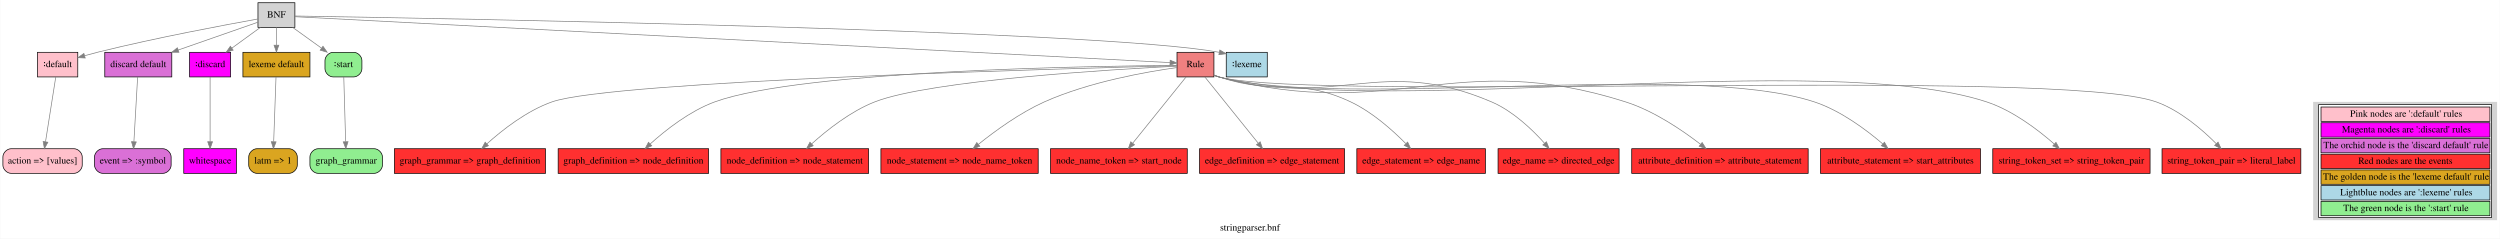
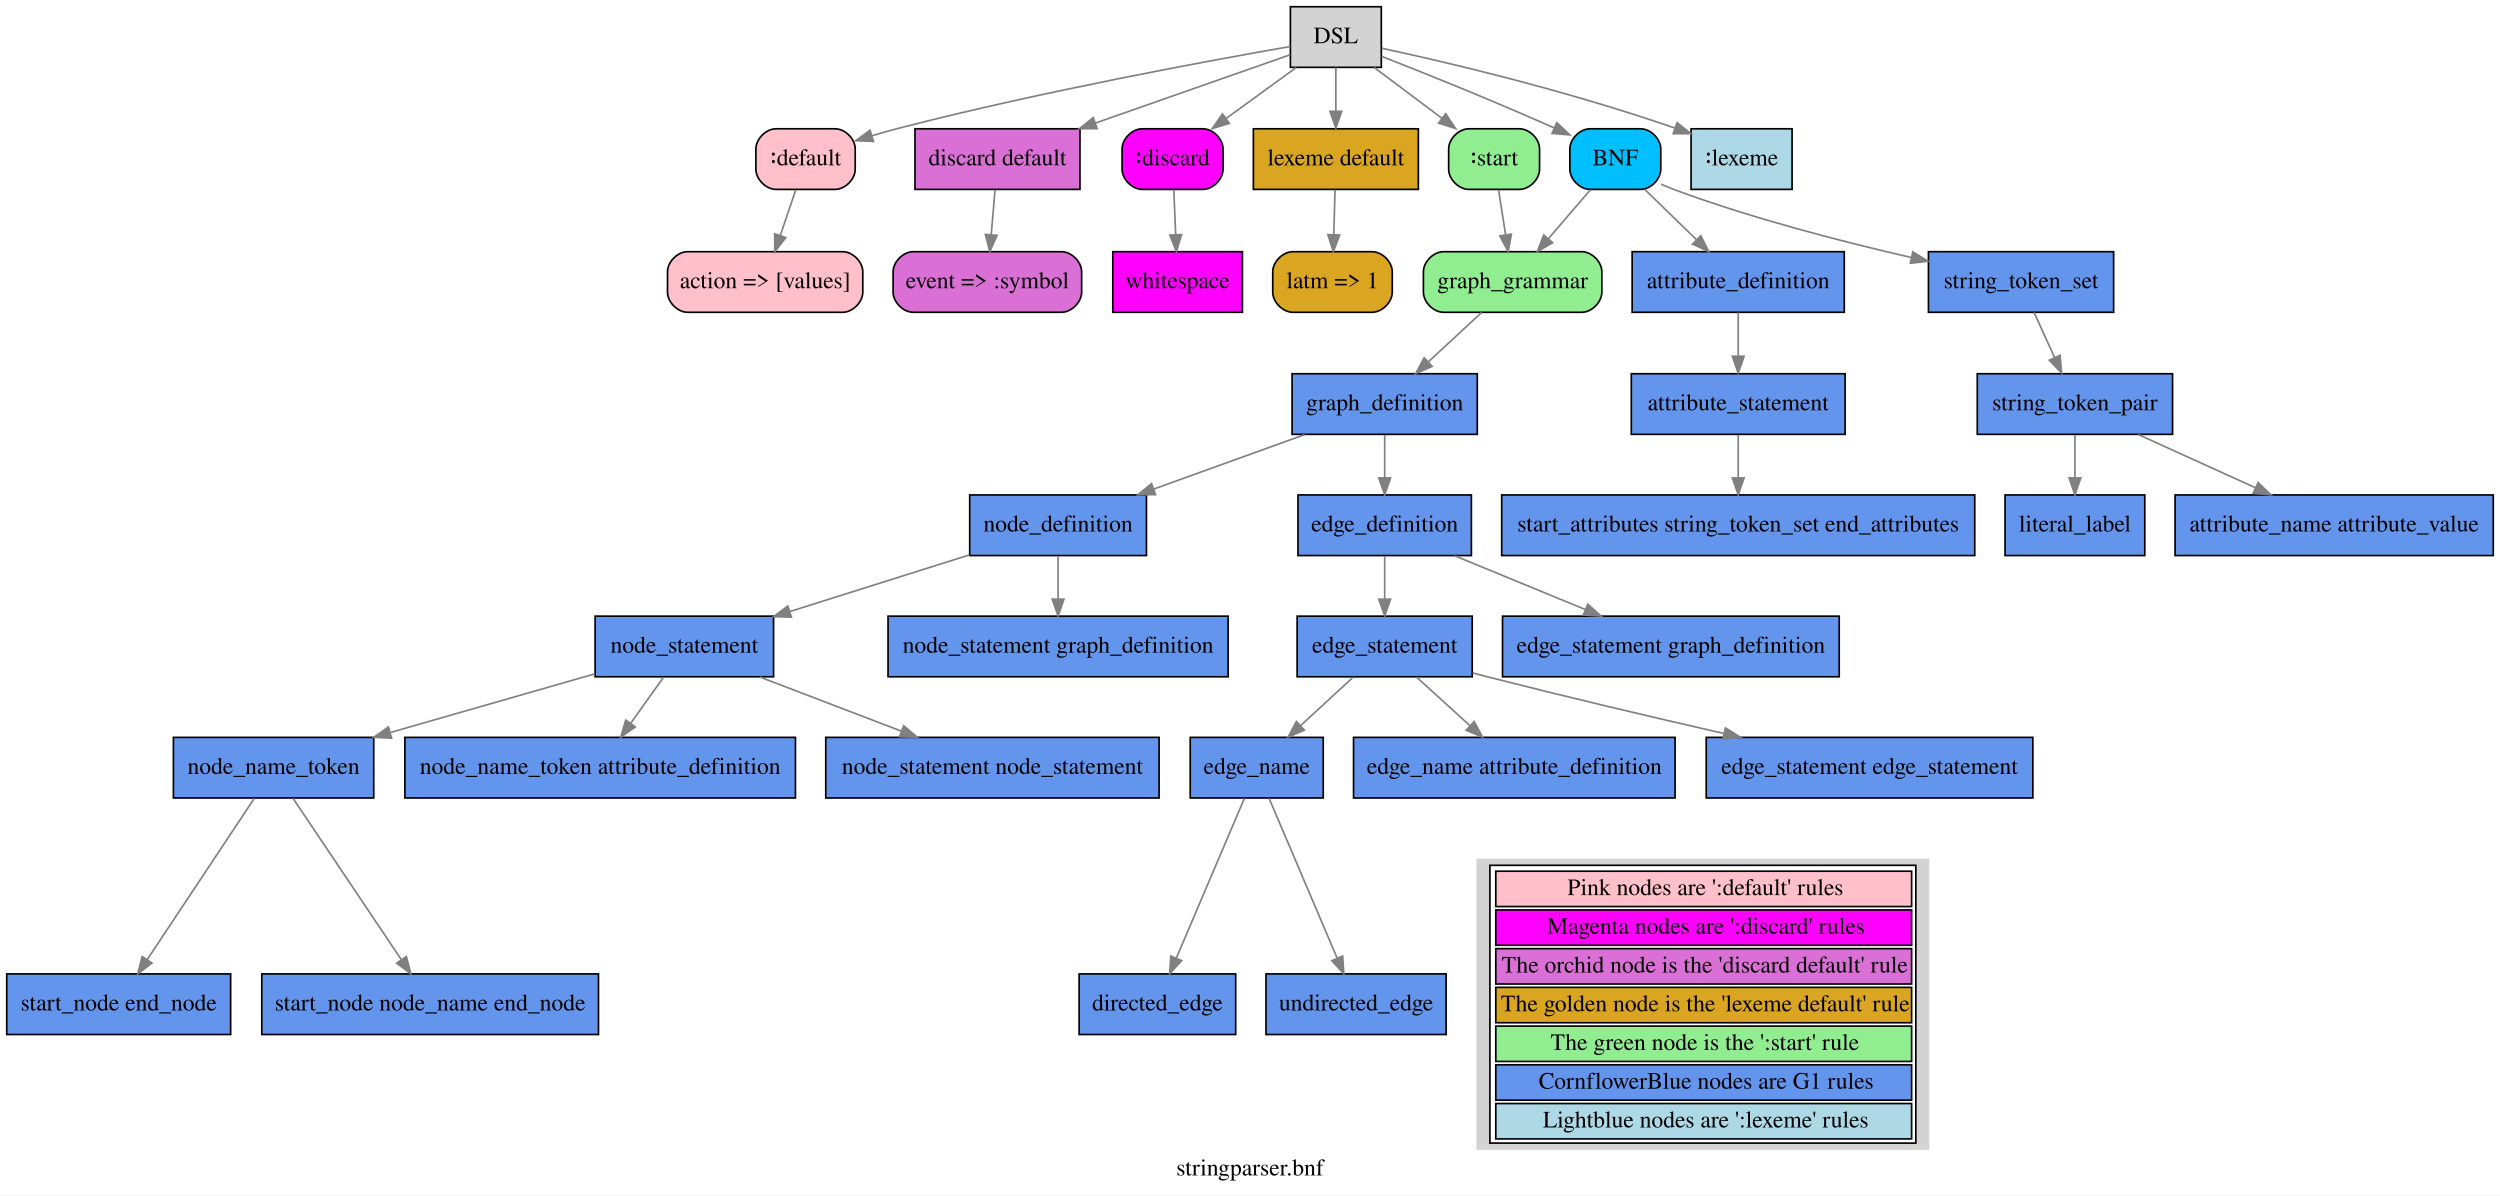
- <svg xmlns="http://www.w3.org/2000/svg" width="3656pt" height="349pt" viewBox="0.00 0.00 3655.50 349.00">
-   <g id="graph0" class="graph" transform="scale(1 1) rotate(0) translate(4 345)">
-     <polygon fill="white" stroke="none" points="-4,4 -4,-345 3651.5,-345 3651.5,4 -4,4" />
-     <text text-anchor="middle" x="1823.75" y="-7.8" font-family="Times,serif" font-size="14.00">stringparser.bnf</text>
+ <svg xmlns="http://www.w3.org/2000/svg" width="1485pt" height="710pt" viewBox="0.00 0.00 1485.00 710.00">
+   <g id="graph0" class="graph" transform="scale(1 1) rotate(0) translate(4 706)">
+     <polygon fill="white" stroke="none" points="-4,4 -4,-706 1481,-706 1481,4 -4,4" />
+     <text text-anchor="middle" x="738.5" y="-7.8" font-family="Times,serif" font-size="14.00">stringparser.bnf</text>
    <g id="node1" class="node">
-       <polygon fill="pink" stroke="black" points="109.5,-268.5 50.5,-268.5 50.5,-232.5 109.5,-232.5 109.5,-268.5" />
-       <text text-anchor="middle" x="80" y="-246.8" font-family="Times,serif" font-size="14.00">꞉default</text>
+       <path fill="pink" stroke="black" d="M457,-593.5C457,-593.5 492,-593.5 492,-593.5 498,-593.5 504,-599.5 504,-605.5 504,-605.5 504,-617.5 504,-617.5 504,-623.5 498,-629.5 492,-629.5 492,-629.5 457,-629.5 457,-629.5 451,-629.5 445,-623.5 445,-617.5 445,-617.5 445,-605.5 445,-605.5 445,-599.5 451,-593.5 457,-593.5" />
+       <text text-anchor="middle" x="474.5" y="-607.8" font-family="Times,serif" font-size="14.00">꞉default</text>
    </g>
    <g id="node3" class="node">
-       <path fill="pink" stroke="black" d="M12,-91.5C12,-91.5 104,-91.5 104,-91.5 110,-91.5 116,-97.5 116,-103.5 116,-103.5 116,-115.5 116,-115.5 116,-121.5 110,-127.5 104,-127.5 104,-127.5 12,-127.5 12,-127.5 6,-127.5 0,-121.5 0,-115.5 0,-115.5 0,-103.5 0,-103.5 0,-97.5 6,-91.5 12,-91.5" />
-       <text text-anchor="middle" x="58" y="-105.8" font-family="Times,serif" font-size="14.00">action =&gt; [values]</text>
+       <path fill="pink" stroke="black" d="M404.5,-520.5C404.5,-520.5 496.5,-520.5 496.5,-520.5 502.5,-520.5 508.5,-526.5 508.5,-532.5 508.5,-532.5 508.5,-544.5 508.5,-544.5 508.5,-550.5 502.5,-556.5 496.5,-556.5 496.5,-556.5 404.5,-556.5 404.5,-556.5 398.5,-556.5 392.5,-550.5 392.5,-544.5 392.5,-544.5 392.5,-532.5 392.5,-532.5 392.5,-526.5 398.5,-520.5 404.5,-520.5" />
+       <text text-anchor="middle" x="450.5" y="-534.8" font-family="Times,serif" font-size="14.00">action =&gt; [values]</text>
    </g>
    <g id="edge2" class="edge">
-       <path fill="none" stroke="grey" d="M77.302,-232.456C73.558,-208.8 66.746,-165.76 62.298,-137.653" />
-       <polygon fill="grey" stroke="grey" points="65.74,-137.013 60.72,-127.684 58.826,-138.108 65.74,-137.013" />
+       <path fill="none" stroke="grey" d="M468.69,-593.313C465.949,-585.202 462.613,-575.336 459.551,-566.277" />
+       <polygon fill="grey" stroke="grey" points="462.774,-564.881 456.256,-556.529 456.143,-567.123 462.774,-564.881" />
    </g>
    <g id="node2" class="node">
-       <polygon fill="lightgrey" stroke="black" points="427,-341 373,-341 373,-305 427,-305 427,-341" />
-       <text text-anchor="middle" x="400" y="-319.3" font-family="Times,serif" font-size="14.00">BNF</text>
+       <polygon fill="lightgrey" stroke="black" points="816.5,-702 762.5,-702 762.5,-666 816.5,-666 816.5,-702" />
+       <text text-anchor="middle" x="789.5" y="-680.3" font-family="Times,serif" font-size="14.00">DSL</text>
    </g>
    <g id="edge1" class="edge">
-       <path fill="none" stroke="grey" d="M372.886,-317.237C325.42,-308.729 224.297,-289.847 140,-269 133.348,-267.355 126.326,-265.456 119.522,-263.529" />
-       <polygon fill="grey" stroke="grey" points="120.356,-260.127 109.777,-260.713 118.412,-266.852 120.356,-260.127" />
+       <path fill="none" stroke="grey" d="M762.449,-678.395C715.103,-670.128 614.276,-651.603 530.5,-630 525.137,-628.617 519.526,-627.032 514.014,-625.393" />
+       <polygon fill="grey" stroke="grey" points="514.86,-621.992 504.274,-622.417 512.815,-628.687 514.86,-621.992" />
    </g>
    <g id="node4" class="node">
-       <polygon fill="orchid" stroke="black" points="247,-268.5 149,-268.5 149,-232.5 247,-232.5 247,-268.5" />
-       <text text-anchor="middle" x="198" y="-246.8" font-family="Times,serif" font-size="14.00">discard default</text>
+       <polygon fill="orchid" stroke="black" points="637.5,-629.5 539.5,-629.5 539.5,-593.5 637.5,-593.5 637.5,-629.5" />
+       <text text-anchor="middle" x="588.5" y="-607.8" font-family="Times,serif" font-size="14.00">discard default</text>
    </g>
    <g id="edge3" class="edge">
-       <path fill="none" stroke="grey" d="M372.757,-312.492C343.074,-302.132 294.701,-285.249 256.365,-271.87" />
-       <polygon fill="grey" stroke="grey" points="257.447,-268.541 246.852,-268.55 255.14,-275.15 257.447,-268.541" />
+       <path fill="none" stroke="grey" d="M762.392,-673.492C732.855,-663.132 684.722,-646.249 646.576,-632.87" />
+       <polygon fill="grey" stroke="grey" points="647.705,-629.557 637.11,-629.55 645.388,-636.163 647.705,-629.557" />
    </g>
    <g id="node6" class="node">
-       <polygon fill="magenta" stroke="black" points="333,-268.5 273,-268.5 273,-232.5 333,-232.5 333,-268.5" />
-       <text text-anchor="middle" x="303" y="-246.8" font-family="Times,serif" font-size="14.00">꞉discard</text>
+       <path fill="magenta" stroke="black" d="M674.5,-593.5C674.5,-593.5 710.5,-593.5 710.5,-593.5 716.5,-593.5 722.5,-599.5 722.5,-605.5 722.5,-605.5 722.5,-617.5 722.5,-617.5 722.5,-623.5 716.5,-629.5 710.5,-629.5 710.5,-629.5 674.5,-629.5 674.5,-629.5 668.5,-629.5 662.5,-623.5 662.5,-617.5 662.5,-617.5 662.5,-605.5 662.5,-605.5 662.5,-599.5 668.5,-593.5 674.5,-593.5" />
+       <text text-anchor="middle" x="692.5" y="-607.8" font-family="Times,serif" font-size="14.00">꞉discard</text>
    </g>
    <g id="edge5" class="edge">
-       <path fill="none" stroke="grey" d="M376.519,-304.934C363.982,-295.822 348.374,-284.478 334.768,-274.589" />
-       <polygon fill="grey" stroke="grey" points="336.748,-271.701 326.601,-268.653 332.632,-277.364 336.748,-271.701" />
+       <path fill="none" stroke="grey" d="M766.019,-665.934C753.482,-656.822 737.874,-645.478 724.268,-635.589" />
+       <polygon fill="grey" stroke="grey" points="726.248,-632.701 716.101,-629.653 722.132,-638.364 726.248,-632.701" />
    </g>
    <g id="node8" class="node">
-       <polygon fill="goldenrod" stroke="black" points="449,-268.5 351,-268.5 351,-232.5 449,-232.5 449,-268.5" />
-       <text text-anchor="middle" x="400" y="-246.8" font-family="Times,serif" font-size="14.00">lexeme default</text>
+       <polygon fill="goldenrod" stroke="black" points="838.5,-629.5 740.5,-629.5 740.5,-593.5 838.5,-593.5 838.5,-629.5" />
+       <text text-anchor="middle" x="789.5" y="-607.8" font-family="Times,serif" font-size="14.00">lexeme default</text>
    </g>
    <g id="edge7" class="edge">
-       <path fill="none" stroke="grey" d="M400,-304.934C400,-297.17 400,-287.784 400,-279.06" />
-       <polygon fill="grey" stroke="grey" points="403.5,-278.899 400,-268.899 396.5,-278.899 403.5,-278.899" />
+       <path fill="none" stroke="grey" d="M789.5,-665.934C789.5,-658.17 789.5,-648.784 789.5,-640.06" />
+       <polygon fill="grey" stroke="grey" points="793,-639.899 789.5,-629.899 786,-639.899 793,-639.899" />
    </g>
    <g id="node10" class="node">
-       <path fill="lightgreen" stroke="black" d="M483,-232.5C483,-232.5 513,-232.5 513,-232.5 519,-232.5 525,-238.5 525,-244.5 525,-244.5 525,-256.5 525,-256.5 525,-262.5 519,-268.5 513,-268.5 513,-268.5 483,-268.5 483,-268.5 477,-268.5 471,-262.5 471,-256.5 471,-256.5 471,-244.5 471,-244.5 471,-238.5 477,-232.5 483,-232.5" />
-       <text text-anchor="middle" x="498" y="-246.8" font-family="Times,serif" font-size="14.00">꞉start</text>
+       <path fill="lightgreen" stroke="black" d="M868.5,-593.5C868.5,-593.5 898.5,-593.5 898.5,-593.5 904.5,-593.5 910.5,-599.5 910.5,-605.5 910.5,-605.5 910.5,-617.5 910.5,-617.5 910.5,-623.5 904.5,-629.5 898.5,-629.5 898.5,-629.5 868.5,-629.5 868.5,-629.5 862.5,-629.5 856.5,-623.5 856.5,-617.5 856.5,-617.5 856.5,-605.5 856.5,-605.5 856.5,-599.5 862.5,-593.5 868.5,-593.5" />
+       <text text-anchor="middle" x="883.5" y="-607.8" font-family="Times,serif" font-size="14.00">꞉start</text>
    </g>
    <g id="edge9" class="edge">
-       <path fill="none" stroke="grey" d="M423.723,-304.934C436.389,-295.822 452.158,-284.478 465.904,-274.589" />
-       <polygon fill="grey" stroke="grey" points="468.082,-277.334 474.156,-268.653 463.994,-271.652 468.082,-277.334" />
+       <path fill="none" stroke="grey" d="M812.255,-665.934C824.289,-656.908 839.244,-645.692 852.34,-635.87" />
+       <polygon fill="grey" stroke="grey" points="854.729,-638.453 860.629,-629.653 850.529,-632.853 854.729,-638.453" />
    </g>
    <g id="node12" class="node">
-       <polygon fill="LightCoral" stroke="black" points="1771,-268.5 1717,-268.5 1717,-232.5 1771,-232.5 1771,-268.5" />
-       <text text-anchor="middle" x="1744" y="-246.8" font-family="Times,serif" font-size="14.00">Rule</text>
+       <path fill="DeepSkyBlue" stroke="black" d="M940.5,-593.5C940.5,-593.5 970.5,-593.5 970.5,-593.5 976.5,-593.5 982.5,-599.5 982.5,-605.5 982.5,-605.5 982.5,-617.5 982.5,-617.5 982.5,-623.5 976.5,-629.5 970.5,-629.5 970.5,-629.5 940.5,-629.5 940.5,-629.5 934.5,-629.5 928.5,-623.5 928.5,-617.5 928.5,-617.5 928.5,-605.5 928.5,-605.5 928.5,-599.5 934.5,-593.5 940.5,-593.5" />
+       <text text-anchor="middle" x="955.5" y="-607.8" font-family="Times,serif" font-size="14.00">BNF</text>
    </g>
    <g id="edge11" class="edge">
-       <path fill="none" stroke="grey" d="M427.151,-320.576C596.787,-311.677 1510.19,-263.765 1706.73,-253.455" />
-       <polygon fill="grey" stroke="grey" points="1707.04,-256.944 1716.84,-252.925 1706.67,-249.953 1707.04,-256.944" />
+       <path fill="none" stroke="grey" d="M816.607,-672.546C841.197,-662.933 878.603,-647.987 919.2,-630.008" />
+       <polygon fill="grey" stroke="grey" points="920.755,-633.147 928.462,-625.878 917.904,-626.754 920.755,-633.147" />
+     </g>
+     <g id="node37" class="node">
+       <polygon fill="lightblue" stroke="black" points="1060.5,-629.5 1000.5,-629.5 1000.5,-593.5 1060.5,-593.5 1060.5,-629.5" />
+       <text text-anchor="middle" x="1030.5" y="-607.8" font-family="Times,serif" font-size="14.00">꞉lexeme</text>
+     </g>
+     <g id="edge37" class="edge">
+       <path fill="none" stroke="grey" d="M816.72,-677.36C854.163,-669.282 923.687,-653.131 990.989,-629.893" />
+       <polygon fill="grey" stroke="grey" points="992.19,-633.181 1000.47,-626.567 989.872,-626.576 992.19,-633.181" />
+     </g>
+     <g id="node5" class="node">
+       <path fill="orchid" stroke="black" d="M538.5,-520.5C538.5,-520.5 626.5,-520.5 626.5,-520.5 632.5,-520.5 638.5,-526.5 638.5,-532.5 638.5,-532.5 638.5,-544.5 638.5,-544.5 638.5,-550.5 632.5,-556.5 626.5,-556.5 626.5,-556.5 538.5,-556.5 538.5,-556.5 532.5,-556.5 526.5,-550.5 526.5,-544.5 526.5,-544.5 526.5,-532.5 526.5,-532.5 526.5,-526.5 532.5,-520.5 538.5,-520.5" />
+       <text text-anchor="middle" x="582.5" y="-534.8" font-family="Times,serif" font-size="14.00">event =&gt; :symbol</text>
+     </g>
+     <g id="edge4" class="edge">
+       <path fill="none" stroke="grey" d="M587.048,-593.313C586.37,-585.289 585.546,-575.547 584.788,-566.569" />
+       <polygon fill="grey" stroke="grey" points="588.269,-566.199 583.939,-556.529 581.294,-566.788 588.269,-566.199" />
+     </g>
+     <g id="node7" class="node">
+       <polygon fill="magenta" stroke="black" points="734,-556.5 657,-556.5 657,-520.5 734,-520.5 734,-556.5" />
+       <text text-anchor="middle" x="695.5" y="-534.8" font-family="Times,serif" font-size="14.00">whitespace</text>
+     </g>
+     <g id="edge6" class="edge">
+       <path fill="none" stroke="grey" d="M693.226,-593.313C693.565,-585.289 693.977,-575.547 694.356,-566.569" />
+       <polygon fill="grey" stroke="grey" points="697.855,-566.668 694.78,-556.529 690.861,-566.372 697.855,-566.668" />
+     </g>
+     <g id="node9" class="node">
+       <path fill="goldenrod" stroke="black" d="M764,-520.5C764,-520.5 811,-520.5 811,-520.5 817,-520.5 823,-526.5 823,-532.5 823,-532.5 823,-544.5 823,-544.5 823,-550.5 817,-556.5 811,-556.5 811,-556.5 764,-556.5 764,-556.5 758,-556.5 752,-550.5 752,-544.5 752,-544.5 752,-532.5 752,-532.5 752,-526.5 758,-520.5 764,-520.5" />
+       <text text-anchor="middle" x="787.5" y="-534.8" font-family="Times,serif" font-size="14.00">latm =&gt; 1</text>
+     </g>
+     <g id="edge8" class="edge">
+       <path fill="none" stroke="grey" d="M789.016,-593.313C788.79,-585.289 788.515,-575.547 788.263,-566.569" />
+       <polygon fill="grey" stroke="grey" points="791.76,-566.426 787.98,-556.529 784.763,-566.623 791.76,-566.426" />
+     </g>
+     <g id="node11" class="node">
+       <path fill="lightgreen" stroke="black" d="M853.5,-520.5C853.5,-520.5 935.5,-520.5 935.5,-520.5 941.5,-520.5 947.5,-526.5 947.5,-532.5 947.5,-532.5 947.5,-544.5 947.5,-544.5 947.5,-550.5 941.5,-556.5 935.5,-556.5 935.5,-556.5 853.5,-556.5 853.5,-556.5 847.5,-556.5 841.5,-550.5 841.5,-544.5 841.5,-544.5 841.5,-532.5 841.5,-532.5 841.5,-526.5 847.5,-520.5 853.5,-520.5" />
+       <text text-anchor="middle" x="894.5" y="-534.8" font-family="Times,serif" font-size="14.00">graph_grammar</text>
+     </g>
+     <g id="edge10" class="edge">
+       <path fill="none" stroke="grey" d="M886.163,-593.313C887.406,-585.289 888.915,-575.547 890.306,-566.569" />
+       <polygon fill="grey" stroke="grey" points="893.789,-566.947 891.862,-556.529 886.872,-565.875 893.789,-566.947" />
+     </g>
+     <g id="node13" class="node">
+       <polygon fill="CornflowerBlue" stroke="black" points="873.5,-484 763.5,-484 763.5,-448 873.5,-448 873.5,-484" />
+       <text text-anchor="middle" x="818.5" y="-462.3" font-family="Times,serif" font-size="14.00">graph_definition</text>
+     </g>
+     <g id="edge13" class="edge">
+       <path fill="none" stroke="grey" d="M876.103,-520.434C866.651,-511.666 854.971,-500.831 844.604,-491.215" />
+       <polygon fill="grey" stroke="grey" points="846.703,-488.388 836.991,-484.153 841.943,-493.52 846.703,-488.388" />
+     </g>
+     <g id="edge12" class="edge">
+       <path fill="none" stroke="grey" d="M940.734,-593.313C933.241,-584.592 924.004,-573.84 915.761,-564.246" />
+       <polygon fill="grey" stroke="grey" points="918.302,-561.833 909.13,-556.529 912.992,-566.395 918.302,-561.833" />
+     </g>
+     <g id="node30" class="node">
+       <polygon fill="CornflowerBlue" stroke="black" points="1091.5,-556.5 965.5,-556.5 965.5,-520.5 1091.5,-520.5 1091.5,-556.5" />
+       <text text-anchor="middle" x="1028.5" y="-534.8" font-family="Times,serif" font-size="14.00">attribute_definition</text>
+     </g>
+     <g id="edge30" class="edge">
+       <path fill="none" stroke="grey" d="M973.171,-593.313C982.317,-584.417 993.635,-573.409 1003.65,-563.672" />
+       <polygon fill="grey" stroke="grey" points="1006.26,-566.01 1010.99,-556.529 1001.38,-560.992 1006.26,-566.01" />
+     </g>
+     <g id="node33" class="node">
+       <polygon fill="CornflowerBlue" stroke="black" points="1251.5,-556.5 1141.5,-556.5 1141.5,-520.5 1251.5,-520.5 1251.5,-556.5" />
+       <text text-anchor="middle" x="1196.5" y="-534.8" font-family="Times,serif" font-size="14.00">string_token_set</text>
+     </g>
+     <g id="edge33" class="edge">
+       <path fill="none" stroke="grey" d="M982.774,-596.553C985.686,-595.272 988.632,-594.06 991.5,-593 1037.24,-576.102 1090.58,-562.358 1131.39,-553.033" />
+       <polygon fill="grey" stroke="grey" points="1132.23,-556.432 1141.21,-550.818 1130.69,-549.603 1132.23,-556.432" />
+     </g>
+     <g id="node14" class="node">
+       <polygon fill="CornflowerBlue" stroke="black" points="677,-412 572,-412 572,-376 677,-376 677,-412" />
+       <text text-anchor="middle" x="624.5" y="-390.3" font-family="Times,serif" font-size="14.00">node_definition</text>
+     </g>
+     <g id="edge14" class="edge">
+       <path fill="none" stroke="grey" d="M771.042,-447.876C743.932,-438.094 709.764,-425.765 681.242,-415.474" />
+       <polygon fill="grey" stroke="grey" points="682.398,-412.17 671.804,-412.068 680.022,-418.755 682.398,-412.17" />
+     </g>
+     <g id="node15" class="node">
+       <polygon fill="CornflowerBlue" stroke="black" points="870,-412 767,-412 767,-376 870,-376 870,-412" />
+       <text text-anchor="middle" x="818.5" y="-390.3" font-family="Times,serif" font-size="14.00">edge_definition</text>
+     </g>
+     <g id="edge15" class="edge">
+       <path fill="none" stroke="grey" d="M818.5,-447.697C818.5,-439.983 818.5,-430.712 818.5,-422.112" />
+       <polygon fill="grey" stroke="grey" points="822,-422.104 818.5,-412.104 815,-422.104 822,-422.104" />
+     </g>
+     <g id="node16" class="node">
+       <polygon fill="CornflowerBlue" stroke="black" points="455.5,-340 349.5,-340 349.5,-304 455.5,-304 455.5,-340" />
+       <text text-anchor="middle" x="402.5" y="-318.3" font-family="Times,serif" font-size="14.00">node_statement</text>
+     </g>
+     <g id="edge16" class="edge">
+       <path fill="none" stroke="grey" d="M571.889,-376.411C539.913,-366.329 498.9,-353.397 465.24,-342.783" />
+       <polygon fill="grey" stroke="grey" points="466.092,-339.382 455.503,-339.713 463.987,-346.058 466.092,-339.382" />
+     </g>
+     <g id="node17" class="node">
+       <polygon fill="CornflowerBlue" stroke="black" points="725.5,-340 523.5,-340 523.5,-304 725.5,-304 725.5,-340" />
+       <text text-anchor="middle" x="624.5" y="-318.3" font-family="Times,serif" font-size="14.00">node_statement graph_definition</text>
+     </g>
+     <g id="edge17" class="edge">
+       <path fill="none" stroke="grey" d="M624.5,-375.697C624.5,-367.983 624.5,-358.712 624.5,-350.112" />
+       <polygon fill="grey" stroke="grey" points="628,-350.104 624.5,-340.104 621,-350.104 628,-350.104" />
+     </g>
+     <g id="node23" class="node">
+       <polygon fill="CornflowerBlue" stroke="black" points="870.5,-340 766.5,-340 766.5,-304 870.5,-304 870.5,-340" />
+       <text text-anchor="middle" x="818.5" y="-318.3" font-family="Times,serif" font-size="14.00">edge_statement</text>
+     </g>
+     <g id="edge23" class="edge">
+       <path fill="none" stroke="grey" d="M818.5,-375.697C818.5,-367.983 818.5,-358.712 818.5,-350.112" />
+       <polygon fill="grey" stroke="grey" points="822,-350.104 818.5,-340.104 815,-350.104 822,-350.104" />
+     </g>
+     <g id="node24" class="node">
+       <polygon fill="CornflowerBlue" stroke="black" points="1088.5,-340 888.5,-340 888.5,-304 1088.5,-304 1088.5,-340" />
+       <text text-anchor="middle" x="988.5" y="-318.3" font-family="Times,serif" font-size="14.00">edge_statement graph_definition</text>
+     </g>
+     <g id="edge24" class="edge">
+       <path fill="none" stroke="grey" d="M860.087,-375.876C883.533,-366.222 913.004,-354.087 937.797,-343.878" />
+       <polygon fill="grey" stroke="grey" points="939.134,-347.112 947.048,-340.068 936.469,-340.639 939.134,-347.112" />
+     </g>
+     <g id="node18" class="node">
+       <polygon fill="CornflowerBlue" stroke="black" points="218,-268 99,-268 99,-232 218,-232 218,-268" />
+       <text text-anchor="middle" x="158.5" y="-246.3" font-family="Times,serif" font-size="14.00">node_name_token</text>
+     </g>
+     <g id="edge18" class="edge">
+       <path fill="none" stroke="grey" d="M349.255,-305.725C313.728,-295.533 266.651,-282.027 228.155,-270.983" />
+       <polygon fill="grey" stroke="grey" points="228.632,-267.479 218.055,-268.085 226.702,-274.207 228.632,-267.479" />
+     </g>
+     <g id="node19" class="node">
+       <polygon fill="CornflowerBlue" stroke="black" points="468.5,-268 236.5,-268 236.5,-232 468.5,-232 468.5,-268" />
+       <text text-anchor="middle" x="352.5" y="-246.3" font-family="Times,serif" font-size="14.00">node_name_token attribute_definition</text>
+     </g>
+     <g id="edge19" class="edge">
+       <path fill="none" stroke="grey" d="M390.14,-303.697C384.267,-295.474 377.131,-285.483 370.658,-276.421" />
+       <polygon fill="grey" stroke="grey" points="373.378,-274.207 364.717,-268.104 367.682,-278.276 373.378,-274.207" />
+     </g>
+     <g id="node20" class="node">
+       <polygon fill="CornflowerBlue" stroke="black" points="684.5,-268 486.5,-268 486.5,-232 684.5,-232 684.5,-268" />
+       <text text-anchor="middle" x="585.5" y="-246.3" font-family="Times,serif" font-size="14.00">node_statement node_statement</text>
+     </g>
+     <g id="edge20" class="edge">
+       <path fill="none" stroke="grey" d="M447.267,-303.876C472.618,-294.179 504.511,-281.98 531.273,-271.743" />
+       <polygon fill="grey" stroke="grey" points="532.789,-274.91 540.879,-268.068 530.288,-268.372 532.789,-274.91" />
+     </g>
+     <g id="node21" class="node">
+       <polygon fill="CornflowerBlue" stroke="black" points="133,-127.5 0,-127.5 0,-91.5 133,-91.5 133,-127.5" />
+       <text text-anchor="middle" x="66.5" y="-105.8" font-family="Times,serif" font-size="14.00">start_node end_node</text>
+     </g>
+     <g id="edge21" class="edge">
+       <path fill="none" stroke="grey" d="M147.034,-231.739C131.039,-207.66 101.917,-163.817 83.422,-135.976" />
+       <polygon fill="grey" stroke="grey" points="86.27,-133.937 77.821,-127.544 80.439,-137.81 86.27,-133.937" />
+     </g>
+     <g id="node22" class="node">
+       <polygon fill="CornflowerBlue" stroke="black" points="351.5,-127.5 151.5,-127.5 151.5,-91.5 351.5,-91.5 351.5,-127.5" />
+       <text text-anchor="middle" x="251.5" y="-105.8" font-family="Times,serif" font-size="14.00">start_node node_name end_node</text>
+     </g>
+     <g id="edge22" class="edge">
+       <path fill="none" stroke="grey" d="M170.09,-231.739C186.259,-207.66 215.698,-163.817 234.394,-135.976" />
+       <polygon fill="grey" stroke="grey" points="237.387,-137.797 240.056,-127.544 231.575,-133.894 237.387,-137.797" />
    </g>
    <g id="node25" class="node">
-       <polygon fill="lightblue" stroke="black" points="1849,-268.5 1789,-268.5 1789,-232.5 1849,-232.5 1849,-268.5" />
-       <text text-anchor="middle" x="1819" y="-246.8" font-family="Times,serif" font-size="14.00">꞉lexeme</text>
-     </g>
-     <g id="edge24" class="edge">
-       <path fill="none" stroke="grey" d="M427.24,-321.579C605.344,-318.744 1601.72,-301.626 1778.71,-268.507" />
-       <polygon fill="grey" stroke="grey" points="1779.66,-271.883 1788.73,-266.406 1778.23,-265.032 1779.66,-271.883" />
-     </g>
-     <g id="node5" class="node">
-       <path fill="orchid" stroke="black" d="M146,-91.5C146,-91.5 234,-91.5 234,-91.5 240,-91.5 246,-97.5 246,-103.5 246,-103.5 246,-115.5 246,-115.5 246,-121.5 240,-127.5 234,-127.5 234,-127.5 146,-127.5 146,-127.5 140,-127.5 134,-121.5 134,-115.5 134,-115.5 134,-103.5 134,-103.5 134,-97.5 140,-91.5 146,-91.5" />
-       <text text-anchor="middle" x="190" y="-105.8" font-family="Times,serif" font-size="14.00">event =&gt; :symbol</text>
-     </g>
-     <g id="edge4" class="edge">
-       <path fill="none" stroke="grey" d="M197.019,-232.456C195.664,-208.904 193.202,-166.139 191.584,-138.026" />
-       <polygon fill="grey" stroke="grey" points="195.058,-137.466 190.989,-127.684 188.069,-137.868 195.058,-137.466" />
-     </g>
-     <g id="node7" class="node">
-       <polygon fill="magenta" stroke="black" points="341.5,-127.5 264.5,-127.5 264.5,-91.5 341.5,-91.5 341.5,-127.5" />
-       <text text-anchor="middle" x="303" y="-105.8" font-family="Times,serif" font-size="14.00">whitespace</text>
-     </g>
-     <g id="edge6" class="edge">
-       <path fill="none" stroke="grey" d="M303,-232.456C303,-208.904 303,-166.139 303,-138.026" />
-       <polygon fill="grey" stroke="grey" points="306.5,-137.684 303,-127.684 299.5,-137.684 306.5,-137.684" />
-     </g>
-     <g id="node9" class="node">
-       <path fill="goldenrod" stroke="black" d="M371.5,-91.5C371.5,-91.5 418.5,-91.5 418.5,-91.5 424.5,-91.5 430.5,-97.5 430.5,-103.5 430.5,-103.5 430.5,-115.5 430.5,-115.5 430.5,-121.5 424.5,-127.5 418.5,-127.5 418.5,-127.5 371.5,-127.5 371.5,-127.5 365.5,-127.5 359.5,-121.5 359.5,-115.5 359.5,-115.5 359.5,-103.5 359.5,-103.5 359.5,-97.5 365.5,-91.5 371.5,-91.5" />
-       <text text-anchor="middle" x="395" y="-105.8" font-family="Times,serif" font-size="14.00">latm =&gt; 1</text>
-     </g>
-     <g id="edge8" class="edge">
-       <path fill="none" stroke="grey" d="M399.387,-232.456C398.54,-208.904 397.001,-166.139 395.99,-138.026" />
-       <polygon fill="grey" stroke="grey" points="399.475,-137.551 395.618,-127.684 392.48,-137.803 399.475,-137.551" />
-     </g>
-     <g id="node11" class="node">
-       <path fill="lightgreen" stroke="black" d="M461,-91.5C461,-91.5 543,-91.5 543,-91.5 549,-91.5 555,-97.5 555,-103.5 555,-103.5 555,-115.5 555,-115.5 555,-121.5 549,-127.5 543,-127.5 543,-127.5 461,-127.5 461,-127.5 455,-127.5 449,-121.5 449,-115.5 449,-115.5 449,-103.5 449,-103.5 449,-97.5 455,-91.5 461,-91.5" />
-       <text text-anchor="middle" x="502" y="-105.8" font-family="Times,serif" font-size="14.00">graph_grammar</text>
-     </g>
-     <g id="edge10" class="edge">
-       <path fill="none" stroke="grey" d="M498.49,-232.456C499.168,-208.904 500.399,-166.139 501.208,-138.026" />
-       <polygon fill="grey" stroke="grey" points="504.716,-137.78 501.506,-127.684 497.719,-137.579 504.716,-137.78" />
-     </g>
-     <g id="node13" class="node">
-       <polygon fill="#ff3030" stroke="black" points="793.5,-127.5 572.5,-127.5 572.5,-91.5 793.5,-91.5 793.5,-127.5" />
-       <text text-anchor="middle" x="683" y="-105.8" font-family="Times,serif" font-size="14.00">graph_grammar =&gt; graph_definition</text>
-     </g>
-     <g id="edge12" class="edge">
-       <path fill="none" stroke="grey" d="M1716.81,-248.853C1571.64,-245.281 891.188,-226.99 803,-196 766.084,-183.027 730.44,-155.032 707.729,-134.597" />
-       <polygon fill="grey" stroke="grey" points="709.983,-131.916 700.254,-127.722 705.245,-137.068 709.983,-131.916" />
-     </g>
-     <g id="node14" class="node">
-       <polygon fill="#ff3030" stroke="black" points="1032,-127.5 812,-127.5 812,-91.5 1032,-91.5 1032,-127.5" />
-       <text text-anchor="middle" x="922" y="-105.8" font-family="Times,serif" font-size="14.00">graph_definition =&gt; node_definition</text>
-     </g>
-     <g id="edge13" class="edge">
-       <path fill="none" stroke="grey" d="M1716.85,-249.381C1603.57,-248.59 1168.65,-242.523 1041,-196 1004.44,-182.675 969.083,-154.748 946.546,-134.426" />
-       <polygon fill="grey" stroke="grey" points="948.854,-131.794 939.128,-127.592 944.111,-136.942 948.854,-131.794" />
-     </g>
-     <g id="node15" class="node">
-       <polygon fill="#ff3030" stroke="black" points="1266,-127.5 1050,-127.5 1050,-91.5 1266,-91.5 1266,-127.5" />
-       <text text-anchor="middle" x="1158" y="-105.8" font-family="Times,serif" font-size="14.00">node_definition =&gt; node_statement</text>
-     </g>
-     <g id="edge14" class="edge">
-       <path fill="none" stroke="grey" d="M1716.87,-248.228C1629.53,-243.852 1356.68,-227.9 1275,-196 1239.52,-182.143 1205.08,-154.77 1182.86,-134.715" />
-       <polygon fill="grey" stroke="grey" points="1184.98,-131.902 1175.25,-127.697 1180.23,-137.049 1184.98,-131.902" />
-     </g>
-     <g id="node16" class="node">
-       <polygon fill="#ff3030" stroke="black" points="1514,-127.5 1284,-127.5 1284,-91.5 1514,-91.5 1514,-127.5" />
-       <text text-anchor="middle" x="1399" y="-105.8" font-family="Times,serif" font-size="14.00">node_statement =&gt; node_name_token</text>
-     </g>
-     <g id="edge15" class="edge">
-       <path fill="none" stroke="grey" d="M1716.78,-246.174C1674,-240.24 1589.13,-225.576 1523,-196 1487.13,-179.955 1450.64,-153.284 1426.62,-133.992" />
-       <polygon fill="grey" stroke="grey" points="1428.63,-131.112 1418.67,-127.505 1424.21,-136.537 1428.63,-131.112" />
-     </g>
-     <g id="node17" class="node">
-       <polygon fill="#ff3030" stroke="black" points="1732,-127.5 1532,-127.5 1532,-91.5 1732,-91.5 1732,-127.5" />
-       <text text-anchor="middle" x="1632" y="-105.8" font-family="Times,serif" font-size="14.00">node_name_token =&gt; start_node</text>
-     </g>
-     <g id="edge16" class="edge">
-       <path fill="none" stroke="grey" d="M1730.27,-232.456C1710.79,-208.279 1674.99,-163.855 1652.4,-135.818" />
-       <polygon fill="grey" stroke="grey" points="1654.85,-133.274 1645.85,-127.684 1649.39,-137.666 1654.85,-133.274" />
-     </g>
-     <g id="node18" class="node">
-       <polygon fill="#ff3030" stroke="black" points="1962,-127.5 1750,-127.5 1750,-91.5 1962,-91.5 1962,-127.5" />
-       <text text-anchor="middle" x="1856" y="-105.8" font-family="Times,serif" font-size="14.00">edge_definition =&gt; edge_statement</text>
-     </g>
-     <g id="edge17" class="edge">
-       <path fill="none" stroke="grey" d="M1757.73,-232.456C1777.21,-208.279 1813.01,-163.855 1835.6,-135.818" />
-       <polygon fill="grey" stroke="grey" points="1838.61,-137.666 1842.15,-127.684 1833.15,-133.274 1838.61,-137.666" />
-     </g>
-     <g id="node19" class="node">
-       <polygon fill="#ff3030" stroke="black" points="2168,-127.5 1980,-127.5 1980,-91.5 2168,-91.5 2168,-127.5" />
-       <text text-anchor="middle" x="2074" y="-105.8" font-family="Times,serif" font-size="14.00">edge_statement =&gt; edge_name</text>
-     </g>
-     <g id="edge18" class="edge">
-       <path fill="none" stroke="grey" d="M1771.2,-235.348C1774.13,-234.107 1777.1,-232.96 1780,-232 1862.02,-204.877 1892.83,-232.76 1971,-196 2002.38,-181.245 2032.17,-154.648 2051.56,-135.024" />
-       <polygon fill="grey" stroke="grey" points="2054.28,-137.245 2058.71,-127.622 2049.25,-132.38 2054.28,-137.245" />
-     </g>
-     <g id="node20" class="node">
-       <polygon fill="#ff3030" stroke="black" points="2363.5,-127.5 2186.5,-127.5 2186.5,-91.5 2363.5,-91.5 2363.5,-127.5" />
-       <text text-anchor="middle" x="2275" y="-105.8" font-family="Times,serif" font-size="14.00">edge_name =&gt; directed_edge</text>
-     </g>
-     <g id="edge19" class="edge">
-       <path fill="none" stroke="grey" d="M1771.11,-235.06C1774.06,-233.875 1777.05,-232.82 1780,-232 1950.68,-184.495 2014.09,-265.63 2177,-196 2208.16,-182.682 2236.47,-155.595 2254.55,-135.459" />
-       <polygon fill="grey" stroke="grey" points="2257.25,-137.689 2261.2,-127.857 2251.98,-133.082 2257.25,-137.689" />
-     </g>
-     <g id="node21" class="node">
-       <polygon fill="#ff3030" stroke="black" points="2640,-127.5 2382,-127.5 2382,-91.5 2640,-91.5 2640,-127.5" />
-       <text text-anchor="middle" x="2511" y="-105.8" font-family="Times,serif" font-size="14.00">attribute_definition =&gt; attribute_statement</text>
-     </g>
-     <g id="edge20" class="edge">
-       <path fill="none" stroke="grey" d="M1771.09,-234.969C1774.04,-233.802 1777.04,-232.776 1780,-232 2035.4,-165 2121.36,-275.959 2373,-196 2414.45,-182.831 2456.06,-154.475 2482.59,-134.024" />
-       <polygon fill="grey" stroke="grey" points="2484.95,-136.621 2490.65,-127.691 2480.63,-131.116 2484.95,-136.621" />
-     </g>
-     <g id="node22" class="node">
-       <polygon fill="#ff3030" stroke="black" points="2892,-127.5 2658,-127.5 2658,-91.5 2892,-91.5 2892,-127.5" />
-       <text text-anchor="middle" x="2775" y="-105.8" font-family="Times,serif" font-size="14.00">attribute_statement =&gt; start_attributes</text>
-     </g>
-     <g id="edge21" class="edge">
-       <path fill="none" stroke="grey" d="M1771.08,-234.911C1774.03,-233.755 1777.04,-232.747 1780,-232 1967.41,-184.756 2465.46,-256.578 2649,-196 2687.57,-183.27 2725.22,-155.026 2749.17,-134.474" />
-       <polygon fill="grey" stroke="grey" points="2751.54,-137.056 2756.75,-127.832 2746.92,-131.792 2751.54,-137.056" />
-     </g>
-     <g id="node23" class="node">
-       <polygon fill="#ff3030" stroke="black" points="3140,-127.5 2910,-127.5 2910,-91.5 3140,-91.5 3140,-127.5" />
-       <text text-anchor="middle" x="3025" y="-105.8" font-family="Times,serif" font-size="14.00">string_token_set =&gt; string_token_pair</text>
-     </g>
-     <g id="edge22" class="edge">
-       <path fill="none" stroke="grey" d="M1771.07,-234.883C1774.02,-233.732 1777.03,-232.734 1780,-232 2021.96,-172.201 2664.25,-273.9 2901,-196 2939.22,-183.425 2976.29,-155.081 2999.78,-134.466" />
-       <polygon fill="grey" stroke="grey" points="3002.4,-136.818 3007.51,-127.535 2997.73,-131.608 3002.4,-136.818" />
-     </g>
-     <g id="node24" class="node">
-       <polygon fill="#ff3030" stroke="black" points="3360.5,-127.5 3157.5,-127.5 3157.5,-91.5 3360.5,-91.5 3360.5,-127.5" />
-       <text text-anchor="middle" x="3259" y="-105.8" font-family="Times,serif" font-size="14.00">string_token_pair =&gt; literal_label</text>
-     </g>
-     <g id="edge23" class="edge">
-       <path fill="none" stroke="grey" d="M1771.06,-234.865C1774.02,-233.718 1777.03,-232.725 1780,-232 1927.82,-195.922 3005.73,-247.248 3149,-196 3183.89,-183.521 3216.41,-155.362 3236.91,-134.756" />
-       <polygon fill="grey" stroke="grey" points="3239.45,-137.165 3243.89,-127.55 3234.42,-132.292 3239.45,-137.165" />
+       <polygon fill="CornflowerBlue" stroke="black" points="782,-268 703,-268 703,-232 782,-232 782,-268" />
+       <text text-anchor="middle" x="742.5" y="-246.3" font-family="Times,serif" font-size="14.00">edge_name</text>
+     </g>
+     <g id="edge25" class="edge">
+       <path fill="none" stroke="grey" d="M799.713,-303.697C790.326,-295.05 778.816,-284.449 768.587,-275.027" />
+       <polygon fill="grey" stroke="grey" points="770.797,-272.305 761.07,-268.104 766.055,-277.454 770.797,-272.305" />
    </g>
    <g id="node26" class="node">
-       <polygon fill="lightgrey" stroke="none" points="3647.5,-196 3378.5,-196 3378.5,-23 3647.5,-23 3647.5,-196" />
-       <polygon fill="white" stroke="none" points="3386.5,-27 3386.5,-192 3639.5,-192 3639.5,-27 3386.5,-27" />
-       <polygon fill="pink" stroke="none" points="3390,-167.5 3390,-188.5 3637,-188.5 3637,-167.5 3390,-167.5" />
-       <polygon fill="none" stroke="black" points="3390,-167.5 3390,-188.5 3637,-188.5 3637,-167.5 3390,-167.5" />
-       <text text-anchor="start" x="3432.5" y="-174.3" font-family="Times,serif" font-size="14.00">Pink nodes are ':default' rules</text>
-       <polygon fill="magenta" stroke="none" points="3390,-144.5 3390,-165.5 3637,-165.5 3637,-144.5 3390,-144.5" />
-       <polygon fill="none" stroke="black" points="3390,-144.5 3390,-165.5 3637,-165.5 3637,-144.5 3390,-144.5" />
-       <text text-anchor="start" x="3420.5" y="-151.3" font-family="Times,serif" font-size="14.00">Magenta nodes are ':discard' rules</text>
-       <polygon fill="orchid" stroke="none" points="3390,-121.5 3390,-142.5 3637,-142.5 3637,-121.5 3390,-121.5" />
-       <polygon fill="none" stroke="black" points="3390,-121.5 3390,-142.5 3637,-142.5 3637,-121.5 3390,-121.5" />
-       <text text-anchor="start" x="3393.5" y="-128.3" font-family="Times,serif" font-size="14.00">The orchid node is the 'discard default' rule</text>
-       <polygon fill="#ff3030" stroke="none" points="3390,-98.5 3390,-119.5 3637,-119.5 3637,-98.5 3390,-98.5" />
-       <polygon fill="none" stroke="black" points="3390,-98.5 3390,-119.5 3637,-119.5 3637,-98.5 3390,-98.5" />
-       <text text-anchor="start" x="3444.5" y="-105.3" font-family="Times,serif" font-size="14.00">Red nodes are the events</text>
-       <polygon fill="goldenrod" stroke="none" points="3390,-75.5 3390,-96.5 3637,-96.5 3637,-75.5 3390,-75.5" />
-       <polygon fill="none" stroke="black" points="3390,-75.5 3390,-96.5 3637,-96.5 3637,-75.5 3390,-75.5" />
-       <text text-anchor="start" x="3393" y="-82.3" font-family="Times,serif" font-size="14.00">The golden node is the 'lexeme default' rule</text>
-       <polygon fill="lightblue" stroke="none" points="3390,-52.5 3390,-73.5 3637,-73.5 3637,-52.5 3390,-52.5" />
-       <polygon fill="none" stroke="black" points="3390,-52.5 3390,-73.5 3637,-73.5 3637,-52.5 3390,-52.5" />
-       <text text-anchor="start" x="3418" y="-59.3" font-family="Times,serif" font-size="14.00">Lightblue nodes are ':lexeme' rules</text>
-       <polygon fill="lightgreen" stroke="none" points="3390,-29.5 3390,-50.5 3637,-50.5 3637,-29.5 3390,-29.5" />
-       <polygon fill="none" stroke="black" points="3390,-29.5 3390,-50.5 3637,-50.5 3637,-29.5 3390,-29.5" />
-       <text text-anchor="start" x="3422.5" y="-36.3" font-family="Times,serif" font-size="14.00">The green node is the ':start' rule</text>
-       <polygon fill="none" stroke="black" points="3386.5,-27 3386.5,-192 3639.5,-192 3639.5,-27 3386.5,-27" />
+       <polygon fill="CornflowerBlue" stroke="black" points="991,-268 800,-268 800,-232 991,-232 991,-268" />
+       <text text-anchor="middle" x="895.5" y="-246.3" font-family="Times,serif" font-size="14.00">edge_name attribute_definition</text>
+     </g>
+     <g id="edge26" class="edge">
+       <path fill="none" stroke="grey" d="M837.534,-303.697C847.045,-295.05 858.707,-284.449 869.07,-275.027" />
+       <polygon fill="grey" stroke="grey" points="871.64,-277.421 876.685,-268.104 866.931,-272.241 871.64,-277.421" />
+     </g>
+     <g id="node27" class="node">
+       <polygon fill="CornflowerBlue" stroke="black" points="1203.5,-268 1009.5,-268 1009.5,-232 1203.5,-232 1203.5,-268" />
+       <text text-anchor="middle" x="1106.5" y="-246.3" font-family="Times,serif" font-size="14.00">edge_statement edge_statement</text>
+     </g>
+     <g id="edge27" class="edge">
+       <path fill="none" stroke="grey" d="M870.704,-306.294C873.677,-305.506 876.624,-304.736 879.5,-304 925.687,-292.178 977.435,-280.013 1019.85,-270.324" />
+       <polygon fill="grey" stroke="grey" points="1020.89,-273.677 1029.86,-268.043 1019.33,-266.852 1020.89,-273.677" />
+     </g>
+     <g id="node28" class="node">
+       <polygon fill="CornflowerBlue" stroke="black" points="730,-127.5 637,-127.5 637,-91.5 730,-91.5 730,-127.5" />
+       <text text-anchor="middle" x="683.5" y="-105.8" font-family="Times,serif" font-size="14.00">directed_edge</text>
+     </g>
+     <g id="edge28" class="edge">
+       <path fill="none" stroke="grey" d="M735.147,-231.739C725.023,-207.972 706.696,-164.953 694.818,-137.068" />
+       <polygon fill="grey" stroke="grey" points="697.9,-135.372 690.76,-127.544 691.46,-138.115 697.9,-135.372" />
+     </g>
+     <g id="node29" class="node">
+       <polygon fill="CornflowerBlue" stroke="black" points="855,-127.5 748,-127.5 748,-91.5 855,-91.5 855,-127.5" />
+       <text text-anchor="middle" x="801.5" y="-105.8" font-family="Times,serif" font-size="14.00">undirected_edge</text>
+     </g>
+     <g id="edge29" class="edge">
+       <path fill="none" stroke="grey" d="M749.853,-231.739C759.977,-207.972 778.304,-164.953 790.182,-137.068" />
+       <polygon fill="grey" stroke="grey" points="793.54,-138.115 794.24,-127.544 787.1,-135.372 793.54,-138.115" />
+     </g>
+     <g id="node31" class="node">
+       <polygon fill="CornflowerBlue" stroke="black" points="1092,-484 965,-484 965,-448 1092,-448 1092,-484" />
+       <text text-anchor="middle" x="1028.5" y="-462.3" font-family="Times,serif" font-size="14.00">attribute_statement</text>
+     </g>
+     <g id="edge31" class="edge">
+       <path fill="none" stroke="grey" d="M1028.5,-520.434C1028.5,-512.67 1028.5,-503.284 1028.5,-494.56" />
+       <polygon fill="grey" stroke="grey" points="1032,-494.399 1028.5,-484.399 1025,-494.399 1032,-494.399" />
+     </g>
+     <g id="node32" class="node">
+       <polygon fill="CornflowerBlue" stroke="black" points="1169,-412 888,-412 888,-376 1169,-376 1169,-412" />
+       <text text-anchor="middle" x="1028.5" y="-390.3" font-family="Times,serif" font-size="14.00">start_attributes string_token_set end_attributes</text>
+     </g>
+     <g id="edge32" class="edge">
+       <path fill="none" stroke="grey" d="M1028.5,-447.697C1028.5,-439.983 1028.5,-430.712 1028.5,-422.112" />
+       <polygon fill="grey" stroke="grey" points="1032,-422.104 1028.5,-412.104 1025,-422.104 1032,-422.104" />
+     </g>
+     <g id="node34" class="node">
+       <polygon fill="CornflowerBlue" stroke="black" points="1286.5,-484 1170.5,-484 1170.5,-448 1286.5,-448 1286.5,-484" />
+       <text text-anchor="middle" x="1228.5" y="-462.3" font-family="Times,serif" font-size="14.00">string_token_pair</text>
+     </g>
+     <g id="edge34" class="edge">
+       <path fill="none" stroke="grey" d="M1204.25,-520.434C1207.89,-512.414 1212.31,-502.664 1216.38,-493.699" />
+       <polygon fill="grey" stroke="grey" points="1219.66,-494.951 1220.6,-484.399 1213.28,-492.058 1219.66,-494.951" />
+     </g>
+     <g id="node35" class="node">
+       <polygon fill="CornflowerBlue" stroke="black" points="1270,-412 1187,-412 1187,-376 1270,-376 1270,-412" />
+       <text text-anchor="middle" x="1228.5" y="-390.3" font-family="Times,serif" font-size="14.00">literal_label</text>
+     </g>
+     <g id="edge35" class="edge">
+       <path fill="none" stroke="grey" d="M1228.5,-447.697C1228.5,-439.983 1228.5,-430.712 1228.5,-422.112" />
+       <polygon fill="grey" stroke="grey" points="1232,-422.104 1228.5,-412.104 1225,-422.104 1232,-422.104" />
+     </g>
+     <g id="node36" class="node">
+       <polygon fill="CornflowerBlue" stroke="black" points="1477,-412 1288,-412 1288,-376 1477,-376 1477,-412" />
+       <text text-anchor="middle" x="1382.5" y="-390.3" font-family="Times,serif" font-size="14.00">attribute_name attribute_value</text>
+     </g>
+     <g id="edge36" class="edge">
+       <path fill="none" stroke="grey" d="M1266.17,-447.876C1287.13,-438.349 1313.4,-426.407 1335.68,-416.283" />
+       <polygon fill="grey" stroke="grey" points="1337.29,-419.393 1344.95,-412.068 1334.4,-413.02 1337.29,-419.393" />
+     </g>
+     <g id="node38" class="node">
+       <polygon fill="lightgrey" stroke="none" points="1142,-196 873,-196 873,-23 1142,-23 1142,-196" />
+       <polygon fill="white" stroke="none" points="881,-27 881,-192 1134,-192 1134,-27 881,-27" />
+       <polygon fill="pink" stroke="none" points="884.5,-167.5 884.5,-188.5 1131.5,-188.5 1131.5,-167.5 884.5,-167.5" />
+       <polygon fill="none" stroke="black" points="884.5,-167.5 884.5,-188.5 1131.5,-188.5 1131.5,-167.5 884.5,-167.5" />
+       <text text-anchor="start" x="927" y="-174.3" font-family="Times,serif" font-size="14.00">Pink nodes are ':default' rules</text>
+       <polygon fill="magenta" stroke="none" points="884.5,-144.5 884.5,-165.5 1131.5,-165.5 1131.5,-144.5 884.5,-144.5" />
+       <polygon fill="none" stroke="black" points="884.5,-144.5 884.5,-165.5 1131.5,-165.5 1131.5,-144.5 884.5,-144.5" />
+       <text text-anchor="start" x="915" y="-151.3" font-family="Times,serif" font-size="14.00">Magenta nodes are ':discard' rules</text>
+       <polygon fill="orchid" stroke="none" points="884.5,-121.5 884.5,-142.5 1131.5,-142.5 1131.5,-121.5 884.5,-121.5" />
+       <polygon fill="none" stroke="black" points="884.5,-121.5 884.5,-142.5 1131.5,-142.5 1131.5,-121.5 884.5,-121.5" />
+       <text text-anchor="start" x="888" y="-128.3" font-family="Times,serif" font-size="14.00">The orchid node is the 'discard default' rule</text>
+       <polygon fill="goldenrod" stroke="none" points="884.5,-98.5 884.5,-119.5 1131.5,-119.5 1131.5,-98.5 884.5,-98.5" />
+       <polygon fill="none" stroke="black" points="884.5,-98.5 884.5,-119.5 1131.5,-119.5 1131.5,-98.5 884.5,-98.5" />
+       <text text-anchor="start" x="887.5" y="-105.3" font-family="Times,serif" font-size="14.00">The golden node is the 'lexeme default' rule</text>
+       <polygon fill="lightgreen" stroke="none" points="884.5,-75.5 884.5,-96.5 1131.5,-96.5 1131.5,-75.5 884.5,-75.5" />
+       <polygon fill="none" stroke="black" points="884.5,-75.5 884.5,-96.5 1131.5,-96.5 1131.5,-75.5 884.5,-75.5" />
+       <text text-anchor="start" x="917" y="-82.3" font-family="Times,serif" font-size="14.00">The green node is the ':start' rule</text>
+       <polygon fill="CornflowerBlue" stroke="none" points="884.5,-52.5 884.5,-73.5 1131.5,-73.5 1131.5,-52.5 884.5,-52.5" />
+       <polygon fill="none" stroke="black" points="884.5,-52.5 884.5,-73.5 1131.5,-73.5 1131.5,-52.5 884.5,-52.5" />
+       <text text-anchor="start" x="910" y="-59.3" font-family="Times,serif" font-size="14.00">CornflowerBlue nodes are G1 rules</text>
+       <polygon fill="lightblue" stroke="none" points="884.5,-29.5 884.5,-50.5 1131.5,-50.5 1131.5,-29.5 884.5,-29.5" />
+       <polygon fill="none" stroke="black" points="884.5,-29.5 884.5,-50.5 1131.5,-50.5 1131.5,-29.5 884.5,-29.5" />
+       <text text-anchor="start" x="912.5" y="-36.3" font-family="Times,serif" font-size="14.00">Lightblue nodes are ':lexeme' rules</text>
+       <polygon fill="none" stroke="black" points="881,-27 881,-192 1134,-192 1134,-27 881,-27" />
    </g>
  </g>
</svg>
